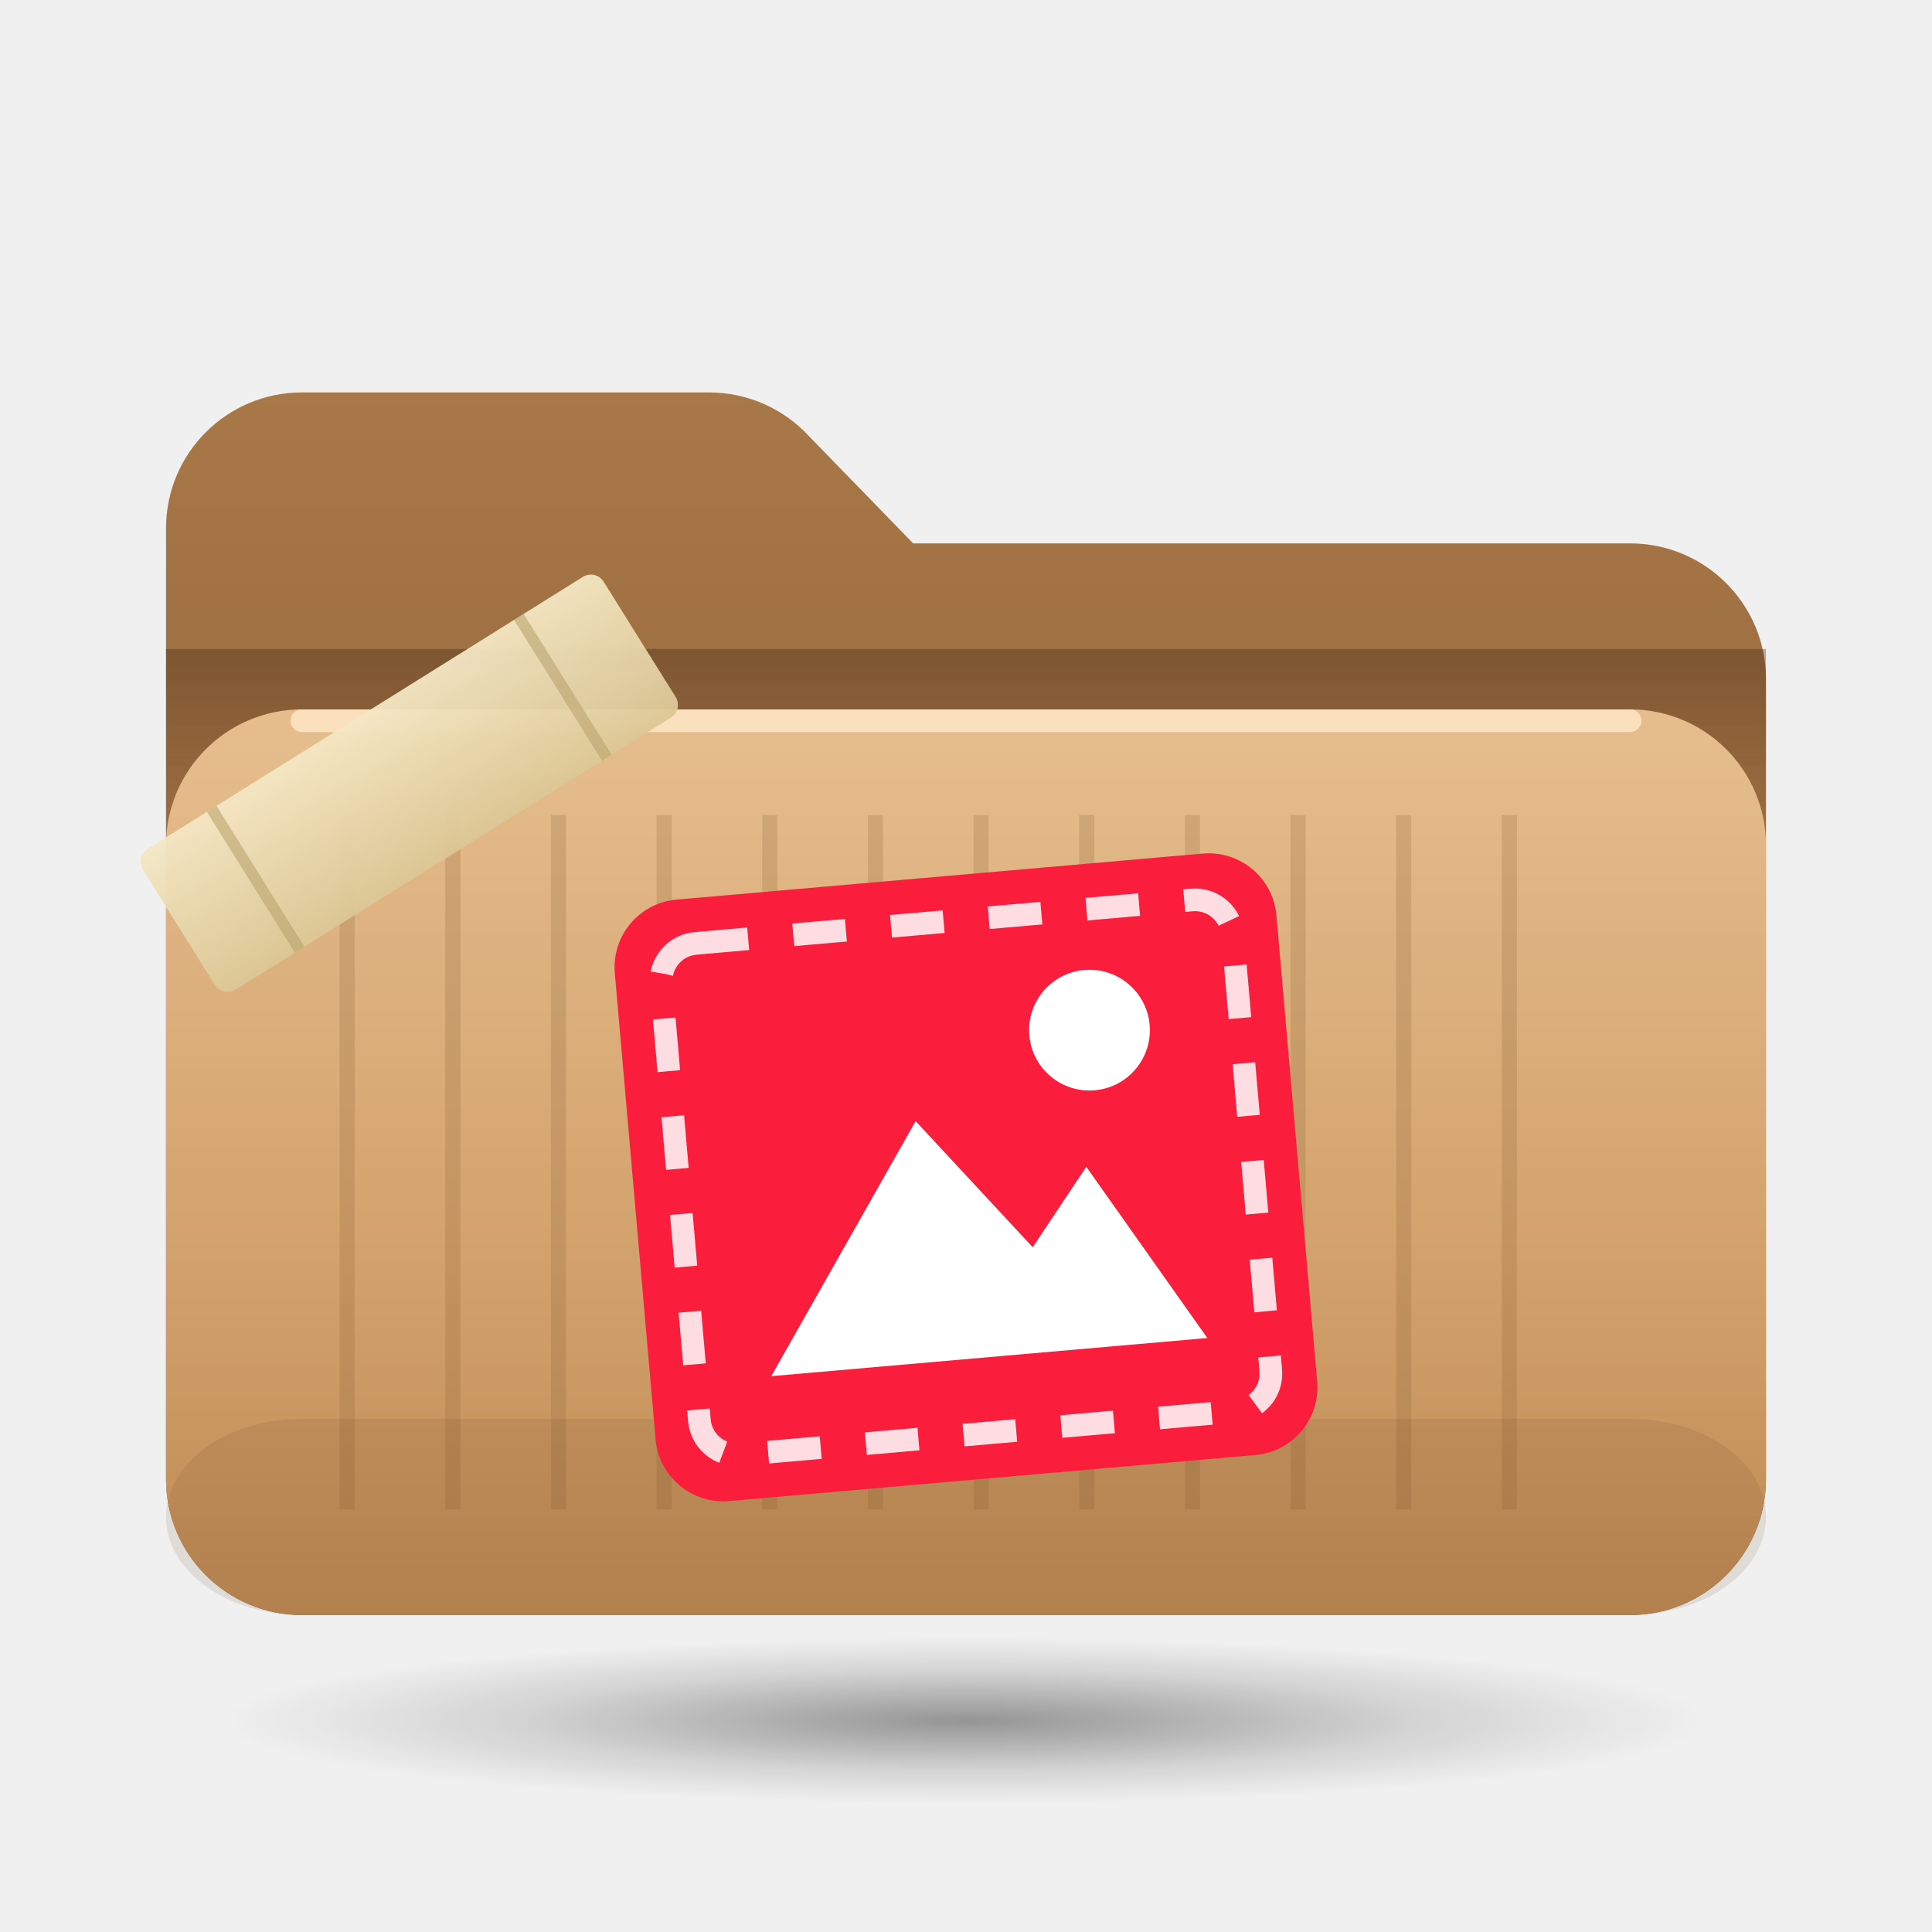
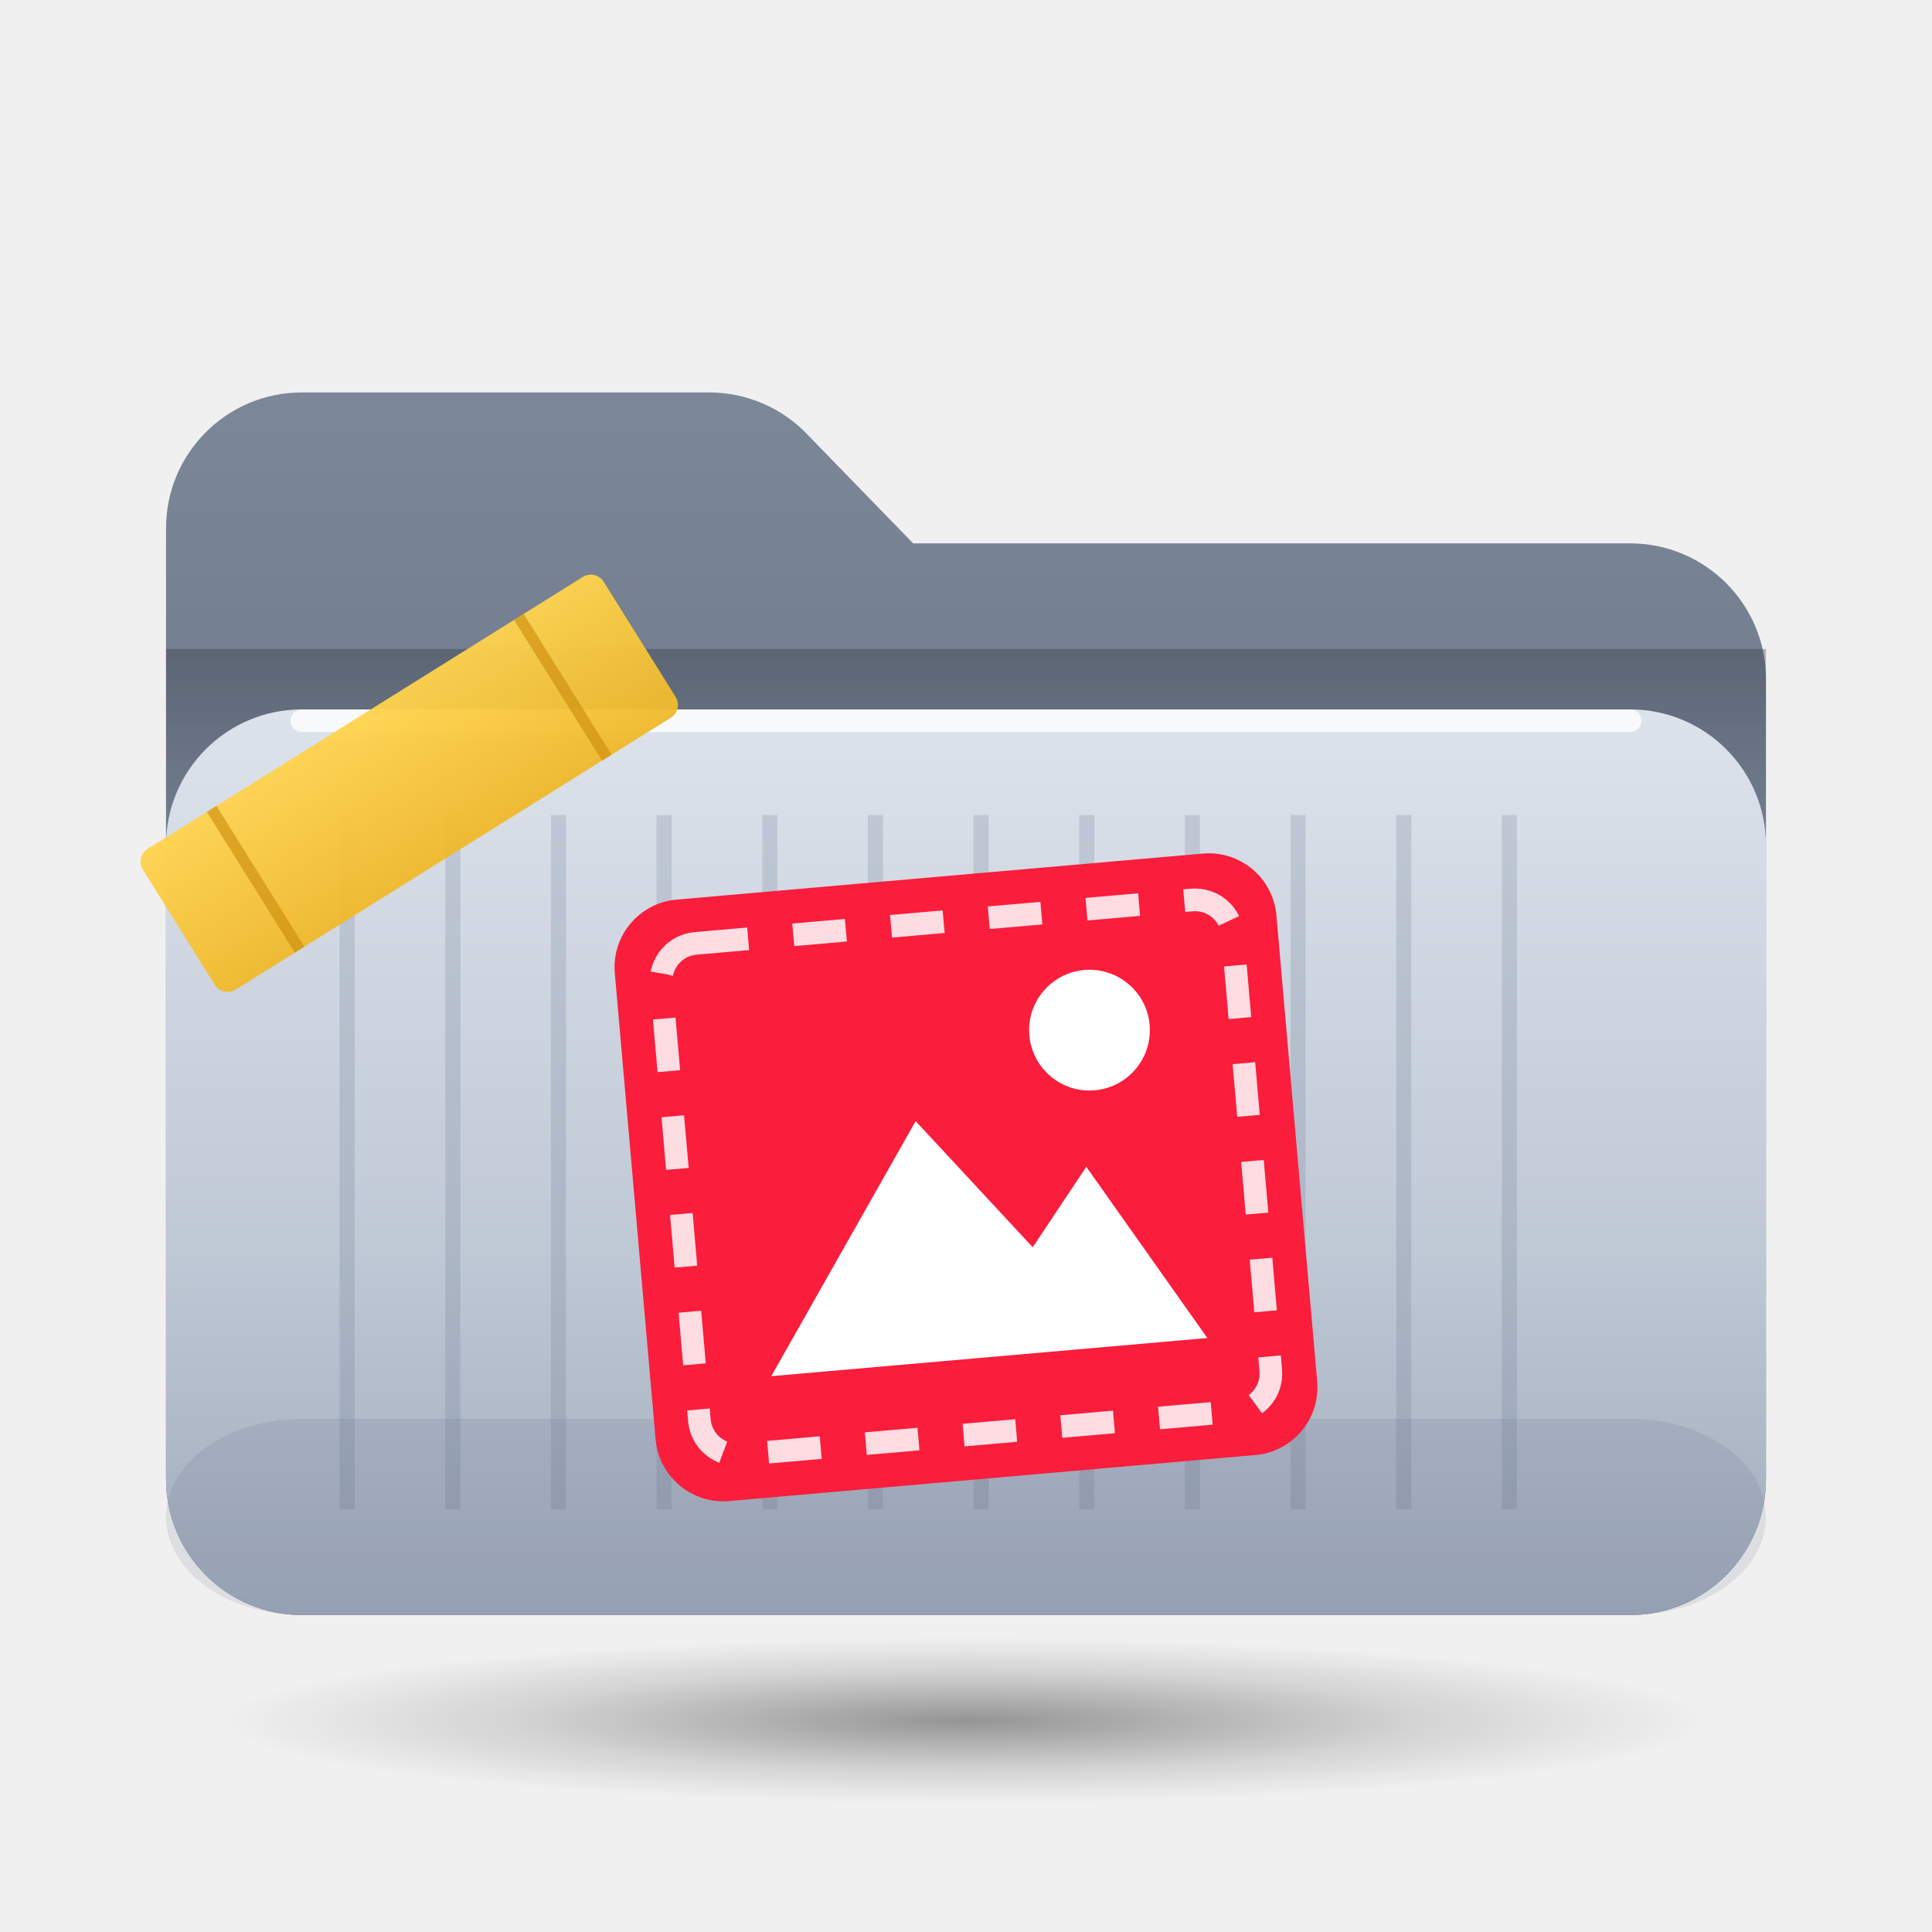
<svg xmlns="http://www.w3.org/2000/svg" viewBox="0 0 256 256">
  <defs>
    <radialGradient id="ground" cx=".5" cy=".5" r=".5">
      <stop offset="0" stop-color="#000" stop-opacity=".38" />
      <stop offset=".6" stop-color="#000" stop-opacity=".12" />
      <stop offset="1" stop-color="#000" stop-opacity="0" />
    </radialGradient>
    <linearGradient id="cb" x1="0" y1="0" x2="0" y2="1">
-       <stop offset="0" stop-color="#A97848" stop-opacity="1" />
-       <stop offset="1" stop-color="#7E5530" stop-opacity="1" />
+       <stop offset="0" stop-color="#7C8798" stop-opacity="1" />
+       <stop offset="1" stop-color="#596375" stop-opacity="1" />
    </linearGradient>
    <linearGradient id="cf" x1="0" y1="0" x2="0" y2="1">
-       <stop offset="0" stop-color="#E6BE8E" stop-opacity="1" />
-       <stop offset="0.6" stop-color="#D3A26C" stop-opacity="1" />
-       <stop offset="1" stop-color="#BF8A54" stop-opacity="1" />
+       <stop offset="0" stop-color="#DDE3EC" stop-opacity="1" />
+       <stop offset="0.6" stop-color="#BFC8D5" stop-opacity="1" />
+       <stop offset="1" stop-color="#9FAABB" stop-opacity="1" />
    </linearGradient>
    <linearGradient id="ci" x1="0" y1="0" x2="0" y2="1">
-       <stop offset="0" stop-color="#3B2410" stop-opacity="0.35" />
-       <stop offset="1" stop-color="#3B2410" stop-opacity="0" />
+       <stop offset="0" stop-color="#2E3440" stop-opacity="0.35" />
+       <stop offset="1" stop-color="#2E3440" stop-opacity="0" />
    </linearGradient>
    <linearGradient id="tape" x1="0" y1="0" x2="0" y2="1">
-       <stop offset="0" stop-color="#F4E7C4" stop-opacity="0.95" />
-       <stop offset="1" stop-color="#DCC795" stop-opacity="0.95" />
+       <stop offset="0" stop-color="#FFD34D" stop-opacity="0.95" />
+       <stop offset="1" stop-color="#F0B92B" stop-opacity="0.95" />
    </linearGradient>
  </defs>
  <ellipse cx="128" cy="228" rx="100" ry="11" fill="url(#ground)" />
  <path d="M22 70a18 18 0 0 1 18-18h54a18 18 0 0 1 13.2 5.8L121 72h95a18 18 0 0 1 18 18v106a18 18 0 0 1-18 18H40a18 18 0 0 1-18-18z" fill="url(#cb)" />
  <rect x="22" y="86" width="212" height="22" fill="url(#ci)" />
  <rect x="22" y="94" width="212" height="120" rx="18" fill="url(#cf)" />
-   <path d="M40 95.5h176" stroke="#FFE9C8" stroke-width="3" stroke-linecap="round" opacity=".8" />
-   <g stroke="#8A5E34" stroke-width="2" opacity=".22">
+   <path d="M40 95.5h176" stroke="#FFFFFF" stroke-width="3" stroke-linecap="round" opacity=".8" />
+   <g stroke="#6B768B" stroke-width="2" opacity=".22">
    <path d="M46 108v92" />
    <path d="M60 108v92" />
    <path d="M74 108v92" />
    <path d="M88 108v92" />
    <path d="M102 108v92" />
    <path d="M116 108v92" />
    <path d="M130 108v92" />
    <path d="M144 108v92" />
    <path d="M158 108v92" />
    <path d="M172 108v92" />
    <path d="M186 108v92" />
    <path d="M200 108v92" />
  </g>
-   <rect x="22" y="188" width="212" height="26" rx="18" fill="#5E3B1C" opacity=".12" />
+   <rect x="22" y="188" width="212" height="26" rx="18" fill="#4E586B" opacity=".12" />
  <g transform="rotate(-32 52 104)">
    <rect x="18" y="94" width="72" height="22" rx="2" fill="url(#tape)" />
-     <path d="M30 94v22M78 94v22" stroke="#B9A36E" stroke-width="1.5" opacity=".6" />
+     <path d="M30 94v22M78 94v22" stroke="#C98808" stroke-width="1.5" opacity=".6" />
  </g>
  <g transform="rotate(-5 128 156)">
    <rect x="84" y="116" width="88" height="80" rx="9" fill="#FA1D3C" />
    <rect x="90" y="122" width="76" height="68" rx="5" fill="none" stroke="#fff" stroke-width="3" stroke-dasharray="7 6" opacity=".85" />
    <g fill="#fff" stroke="none">
      <circle cx="146" cy="138" r="8" />
      <path d="M100 180l22-32 14 18 8-10 14 24z" />
    </g>
  </g>
</svg>
